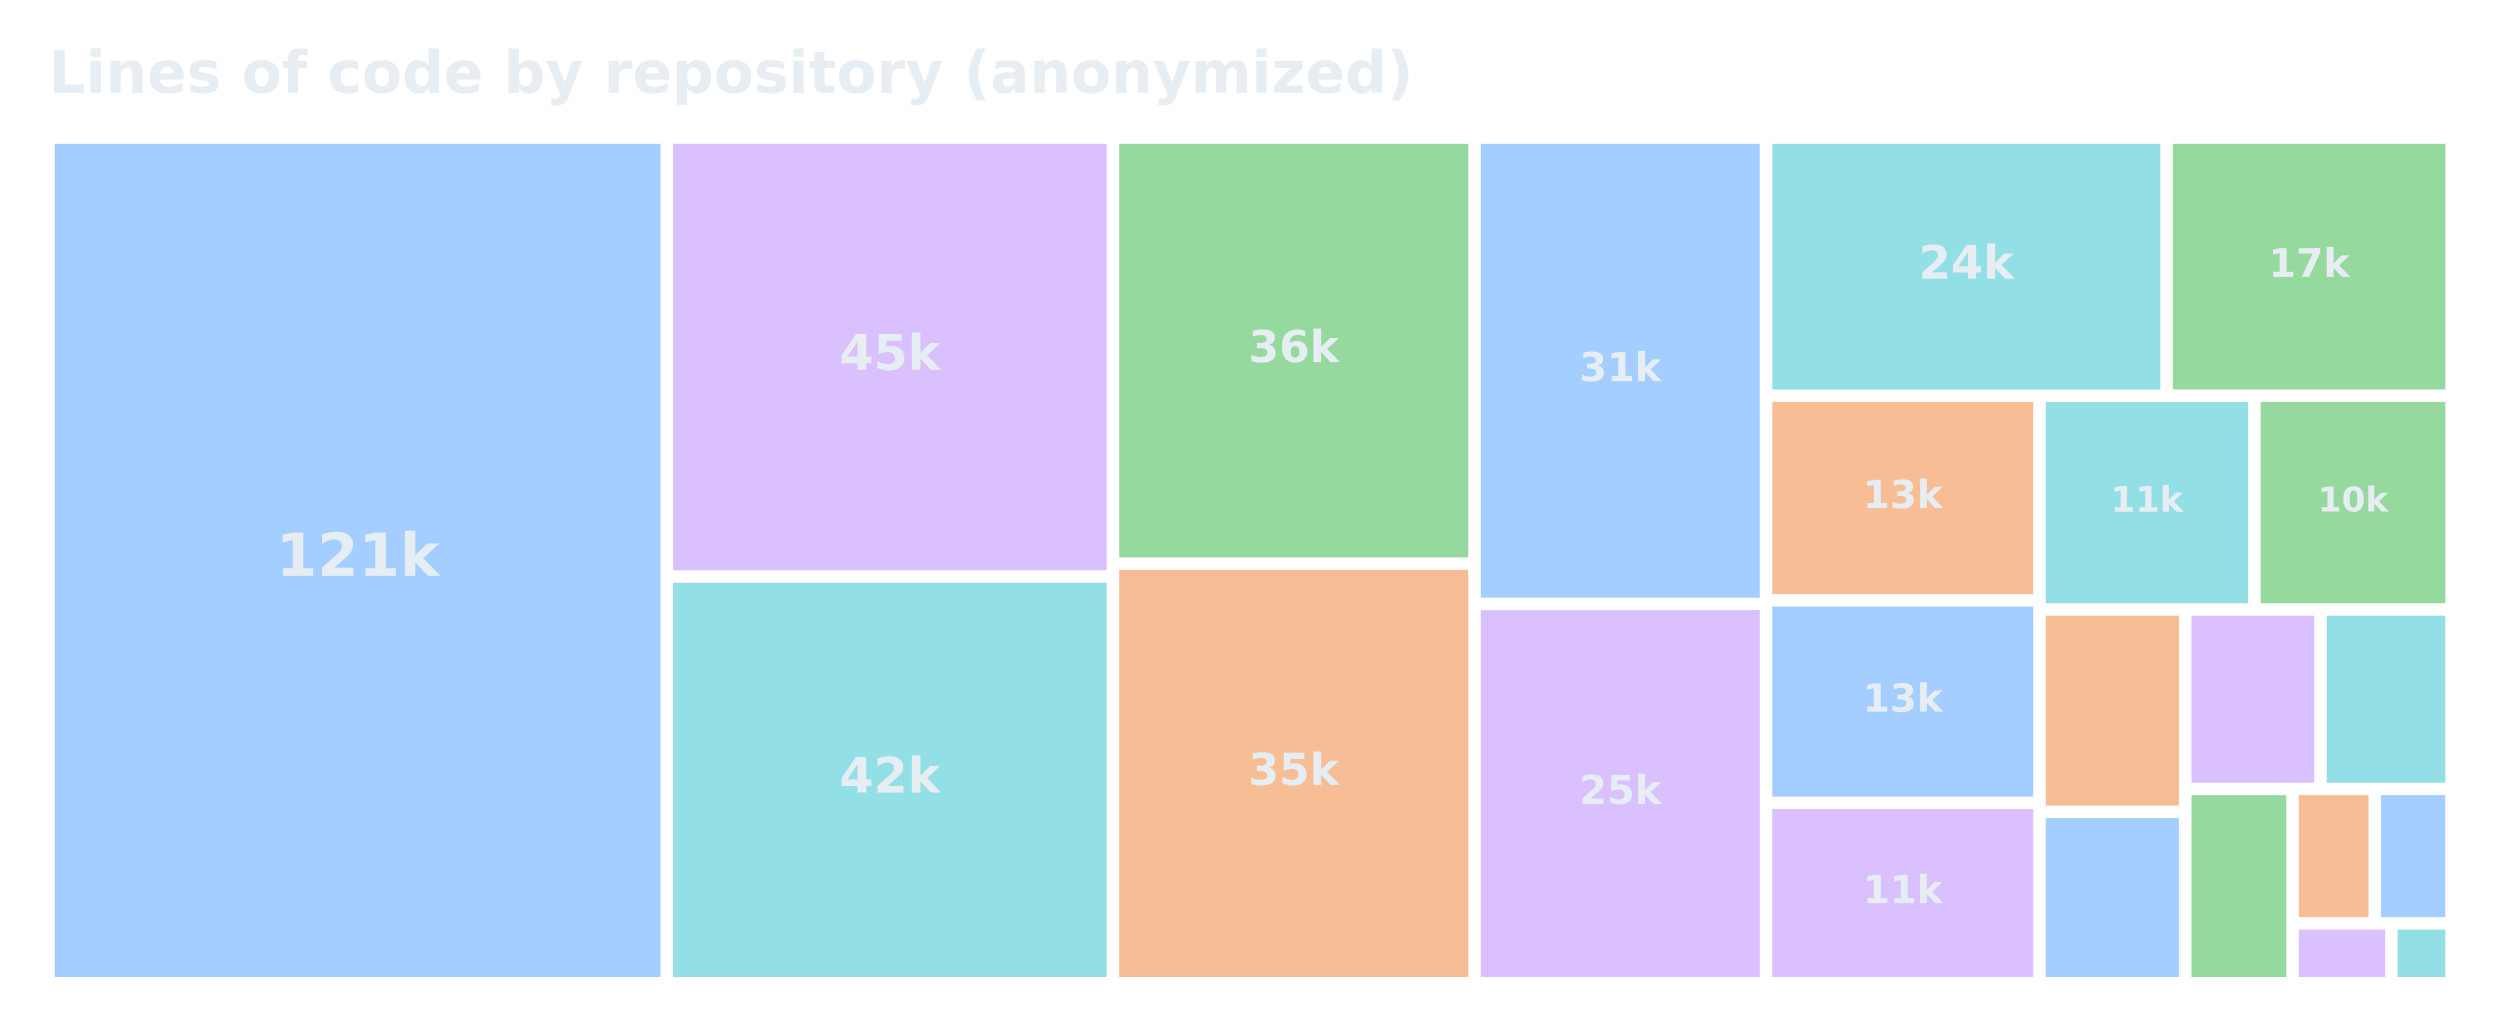
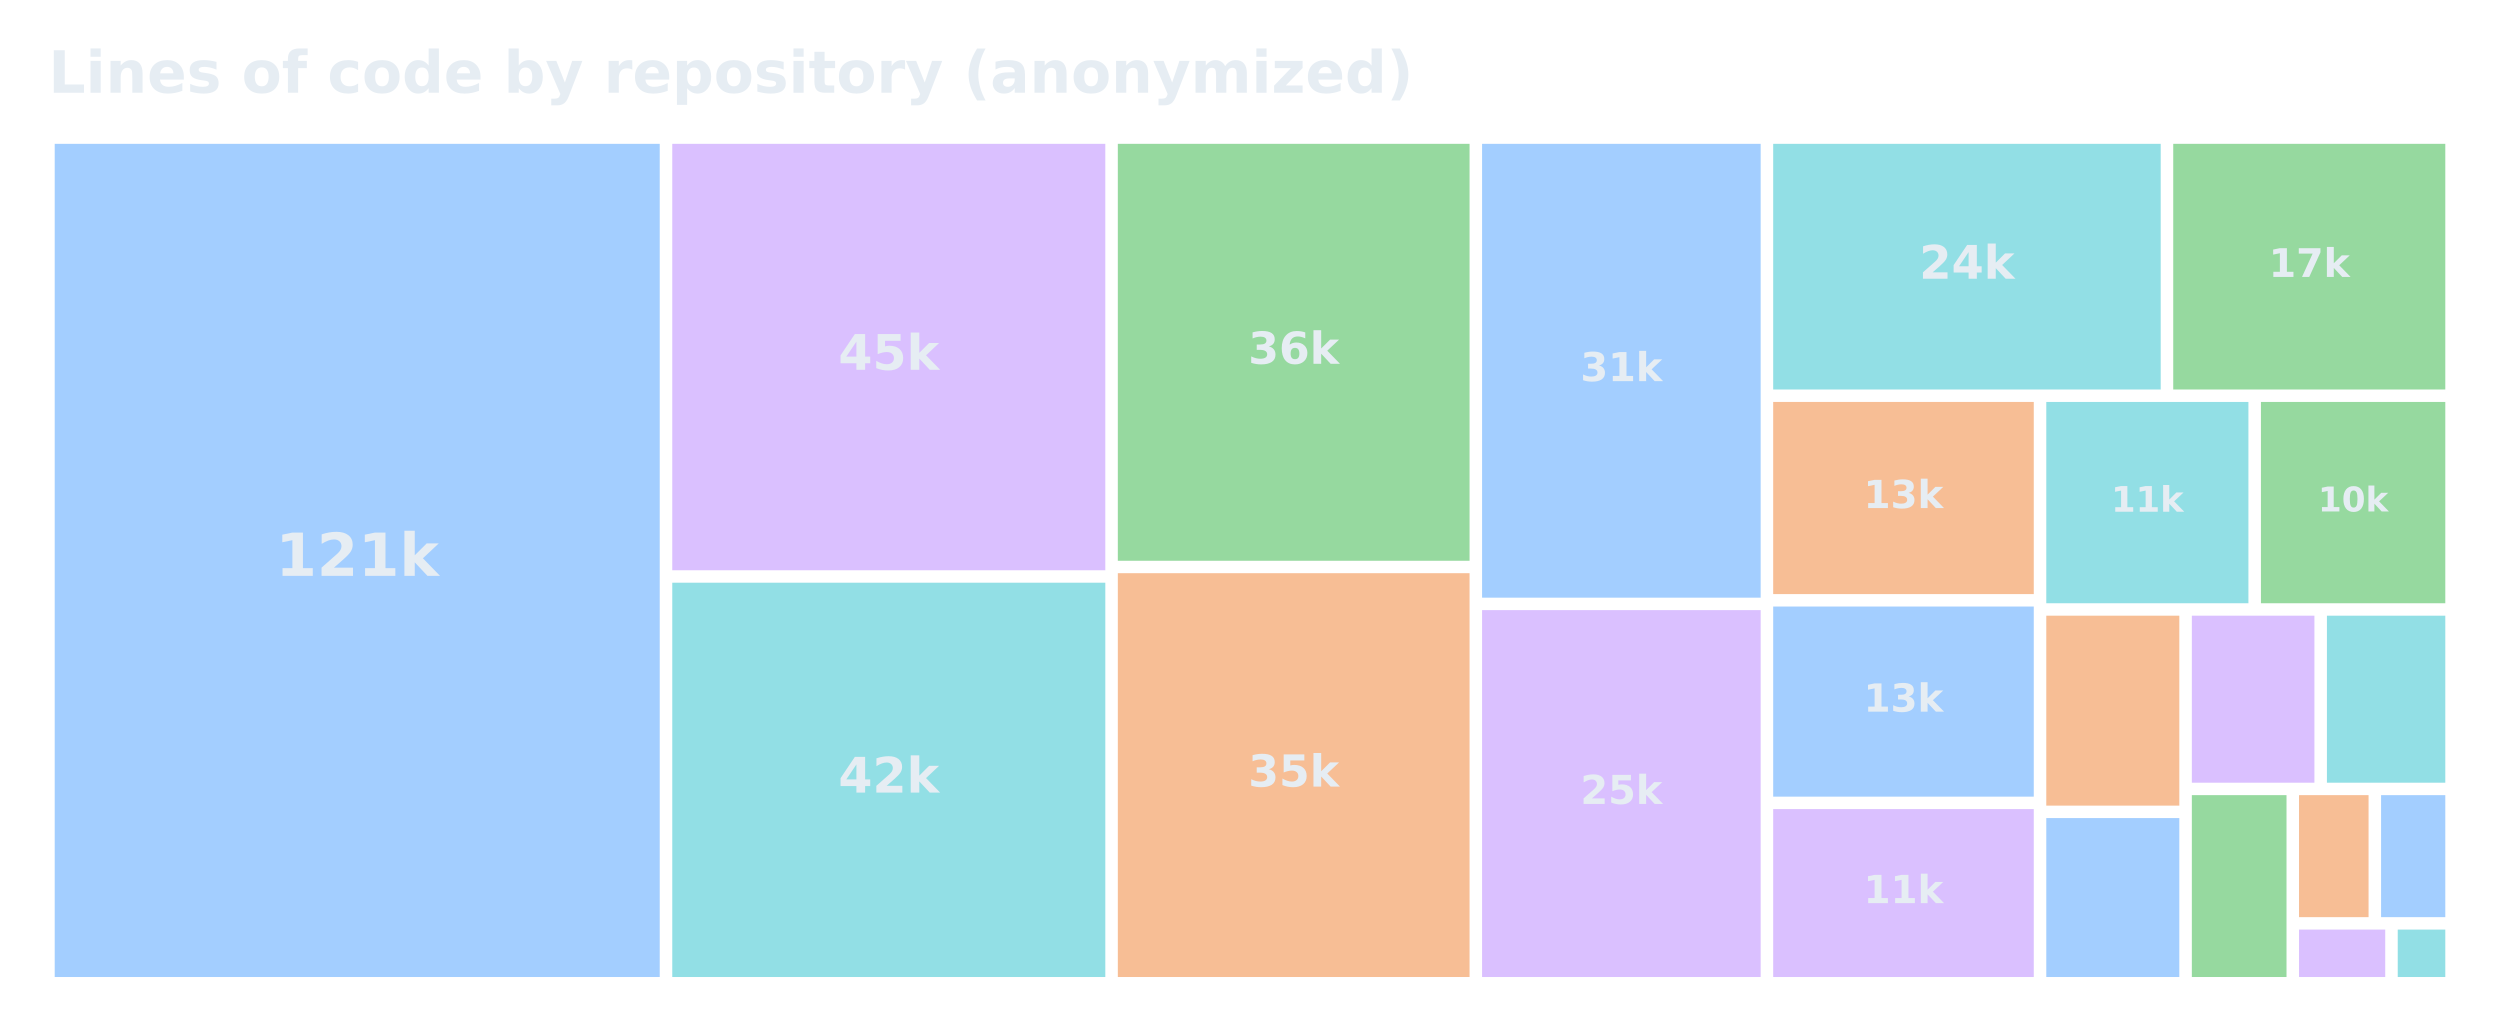
<svg xmlns="http://www.w3.org/2000/svg" xmlns:xlink="http://www.w3.org/1999/xlink" width="557.28pt" height="229.974pt" viewBox="0 0 557.28 229.974" version="1.1">
  <defs>
    <style type="text/css">*{stroke-linejoin: round; stroke-linecap: butt}</style>
  </defs>
  <g id="figure_1">
    <g id="patch_1">
      <path d="M 0 229.974  L 557.28 229.974  L 557.28 0  L 0 0  L 0 229.974  z " style="fill: none; opacity: 0" />
    </g>
    <g id="axes_1">
      <g id="patch_2">
-         <path d="M 12.195 32.064  L 147.247 32.064  L 147.247 217.788  L 12.195 217.788  z " clip-path="url(#p6dfb58a3eb)" style="fill: #58a6ff; opacity: 0.55" />
+         <path d="M 12.195 32.064  L 147.064 32.064  L 147.064 217.788  L 12.195 217.788  z " clip-path="url(#p9eb82a37b4)" style="fill: #58a6ff; opacity: 0.55" />
      </g>
      <g id="patch_3">
-         <path d="M 150.037 32.064  L 246.701 32.064  L 246.701 127.121  L 150.037 127.121  z " clip-path="url(#p6dfb58a3eb)" style="fill: #bc8cff; opacity: 0.55" />
+         <path d="M 149.854 32.064  L 246.386 32.064  L 246.386 127.121  L 149.854 127.121  z " clip-path="url(#p9eb82a37b4)" style="fill: #bc8cff; opacity: 0.55" />
      </g>
      <g id="patch_4">
-         <path d="M 150.037 129.893  L 246.701 129.893  L 246.701 217.788  L 150.037 217.788  z " clip-path="url(#p6dfb58a3eb)" style="fill: #39c5cf; opacity: 0.55" />
+         <path d="M 149.854 129.893  L 246.386 129.893  L 246.386 217.788  L 149.854 217.788  z " clip-path="url(#p9eb82a37b4)" style="fill: #39c5cf; opacity: 0.55" />
      </g>
      <g id="patch_5">
-         <path d="M 249.491 32.064  L 327.294 32.064  L 327.294 124.25  L 249.491 124.25  z " clip-path="url(#p6dfb58a3eb)" style="fill: #3fb950; opacity: 0.55" />
+         <path d="M 249.176 32.064  L 327.583 32.064  L 327.583 125  L 249.176 125  z " clip-path="url(#p9eb82a37b4)" style="fill: #3fb950; opacity: 0.55" />
      </g>
      <g id="patch_6">
-         <path d="M 249.491 127.022  L 327.294 127.022  L 327.294 217.788  L 249.491 217.788  z " clip-path="url(#p6dfb58a3eb)" style="fill: #f0883e; opacity: 0.55" />
+         <path d="M 249.176 127.772  L 327.583 127.772  L 327.583 217.788  L 249.176 217.788  z " clip-path="url(#p9eb82a37b4)" style="fill: #f0883e; opacity: 0.55" />
      </g>
      <g id="patch_7">
-         <path d="M 330.084 32.064  L 392.27 32.064  L 392.27 133.229  L 330.084 133.229  z " clip-path="url(#p6dfb58a3eb)" style="fill: #58a6ff; opacity: 0.55" />
+         <path d="M 330.373 32.064  L 392.473 32.064  L 392.473 133.229  L 330.373 133.229  z " clip-path="url(#p9eb82a37b4)" style="fill: #58a6ff; opacity: 0.55" />
      </g>
      <g id="patch_8">
-         <path d="M 330.084 136.001  L 392.27 136.001  L 392.27 217.788  L 330.084 217.788  z " clip-path="url(#p6dfb58a3eb)" style="fill: #bc8cff; opacity: 0.55" />
+         <path d="M 330.373 136.001  L 392.473 136.001  L 392.473 217.788  L 330.373 217.788  z " clip-path="url(#p9eb82a37b4)" style="fill: #bc8cff; opacity: 0.55" />
      </g>
      <g id="patch_9">
-         <path d="M 395.06 32.064  L 481.565 32.064  L 481.565 86.826  L 395.06 86.826  z " clip-path="url(#p6dfb58a3eb)" style="fill: #39c5cf; opacity: 0.55" />
+         <path d="M 395.263 32.064  L 481.649 32.064  L 481.649 86.826  L 395.263 86.826  z " clip-path="url(#p9eb82a37b4)" style="fill: #39c5cf; opacity: 0.55" />
      </g>
      <g id="patch_10">
-         <path d="M 484.355 32.064  L 545.085 32.064  L 545.085 86.826  L 484.355 86.826  z " clip-path="url(#p6dfb58a3eb)" style="fill: #3fb950; opacity: 0.55" />
+         <path d="M 484.439 32.064  L 545.085 32.064  L 545.085 86.826  L 484.439 86.826  z " clip-path="url(#p9eb82a37b4)" style="fill: #3fb950; opacity: 0.55" />
      </g>
      <g id="patch_11">
-         <path d="M 395.06 89.598  L 453.229 89.598  L 453.229 132.431  L 395.06 132.431  z " clip-path="url(#p6dfb58a3eb)" style="fill: #f0883e; opacity: 0.55" />
+         <path d="M 395.263 89.598  L 453.351 89.598  L 453.351 132.431  L 395.263 132.431  z " clip-path="url(#p9eb82a37b4)" style="fill: #f0883e; opacity: 0.55" />
      </g>
      <g id="patch_12">
-         <path d="M 395.06 135.203  L 453.229 135.203  L 453.229 177.583  L 395.06 177.583  z " clip-path="url(#p6dfb58a3eb)" style="fill: #58a6ff; opacity: 0.55" />
+         <path d="M 395.263 135.203  L 453.351 135.203  L 453.351 177.583  L 395.263 177.583  z " clip-path="url(#p9eb82a37b4)" style="fill: #58a6ff; opacity: 0.55" />
      </g>
      <g id="patch_13">
-         <path d="M 395.06 180.355  L 453.229 180.355  L 453.229 217.788  L 395.06 217.788  z " clip-path="url(#p6dfb58a3eb)" style="fill: #bc8cff; opacity: 0.55" />
+         <path d="M 395.263 180.355  L 453.351 180.355  L 453.351 217.788  L 395.263 217.788  z " clip-path="url(#p9eb82a37b4)" style="fill: #bc8cff; opacity: 0.55" />
      </g>
      <g id="patch_14">
-         <path d="M 456.019 89.598  L 501.143 89.598  L 501.143 134.472  L 456.019 134.472  z " clip-path="url(#p6dfb58a3eb)" style="fill: #39c5cf; opacity: 0.55" />
+         <path d="M 456.141 89.598  L 501.202 89.598  L 501.202 134.472  L 456.141 134.472  z " clip-path="url(#p9eb82a37b4)" style="fill: #39c5cf; opacity: 0.55" />
      </g>
      <g id="patch_15">
-         <path d="M 503.933 89.598  L 545.085 89.598  L 545.085 134.472  L 503.933 134.472  z " clip-path="url(#p6dfb58a3eb)" style="fill: #3fb950; opacity: 0.55" />
+         <path d="M 503.992 89.598  L 545.085 89.598  L 545.085 134.472  L 503.992 134.472  z " clip-path="url(#p9eb82a37b4)" style="fill: #3fb950; opacity: 0.55" />
      </g>
      <g id="patch_16">
-         <path d="M 456.019 137.244  L 485.719 137.244  L 485.719 179.584  L 456.019 179.584  z " clip-path="url(#p6dfb58a3eb)" style="fill: #f0883e; opacity: 0.55" />
+         <path d="M 456.141 137.244  L 485.798 137.244  L 485.798 179.584  L 456.141 179.584  z " clip-path="url(#p9eb82a37b4)" style="fill: #f0883e; opacity: 0.55" />
      </g>
      <g id="patch_17">
-         <path d="M 456.019 182.356  L 485.719 182.356  L 485.719 217.788  L 456.019 217.788  z " clip-path="url(#p6dfb58a3eb)" style="fill: #58a6ff; opacity: 0.55" />
+         <path d="M 456.141 182.356  L 485.798 182.356  L 485.798 217.788  L 456.141 217.788  z " clip-path="url(#p9eb82a37b4)" style="fill: #58a6ff; opacity: 0.55" />
      </g>
      <g id="patch_18">
-         <path d="M 488.509 137.244  L 515.871 137.244  L 515.871 174.474  L 488.509 174.474  z " clip-path="url(#p6dfb58a3eb)" style="fill: #bc8cff; opacity: 0.55" />
+         <path d="M 488.588 137.244  L 515.91 137.244  L 515.91 174.474  L 488.588 174.474  z " clip-path="url(#p9eb82a37b4)" style="fill: #bc8cff; opacity: 0.55" />
      </g>
      <g id="patch_19">
-         <path d="M 518.661 137.244  L 545.085 137.244  L 545.085 174.474  L 518.661 174.474  z " clip-path="url(#p6dfb58a3eb)" style="fill: #39c5cf; opacity: 0.55" />
+         <path d="M 518.7 137.244  L 545.085 137.244  L 545.085 174.474  L 518.7 174.474  z " clip-path="url(#p9eb82a37b4)" style="fill: #39c5cf; opacity: 0.55" />
      </g>
      <g id="patch_20">
-         <path d="M 488.509 177.246  L 509.644 177.246  L 509.644 217.788  L 488.509 217.788  z " clip-path="url(#p6dfb58a3eb)" style="fill: #3fb950; opacity: 0.55" />
+         <path d="M 488.588 177.246  L 509.691 177.246  L 509.691 217.788  L 488.588 217.788  z " clip-path="url(#p9eb82a37b4)" style="fill: #3fb950; opacity: 0.55" />
      </g>
      <g id="patch_21">
-         <path d="M 512.434 177.246  L 527.958 177.246  L 527.958 204.443  L 512.434 204.443  z " clip-path="url(#p6dfb58a3eb)" style="fill: #f0883e; opacity: 0.55" />
+         <path d="M 512.481 177.246  L 527.981 177.246  L 527.981 204.443  L 512.481 204.443  z " clip-path="url(#p9eb82a37b4)" style="fill: #f0883e; opacity: 0.55" />
      </g>
      <g id="patch_22">
-         <path d="M 530.748 177.246  L 545.085 177.246  L 545.085 204.443  L 530.748 204.443  z " clip-path="url(#p6dfb58a3eb)" style="fill: #58a6ff; opacity: 0.55" />
+         <path d="M 530.771 177.246  L 545.085 177.246  L 545.085 204.443  L 530.771 204.443  z " clip-path="url(#p9eb82a37b4)" style="fill: #58a6ff; opacity: 0.55" />
      </g>
      <g id="patch_23">
-         <path d="M 512.434 207.215  L 531.677 207.215  L 531.677 217.788  L 512.434 217.788  z " clip-path="url(#p6dfb58a3eb)" style="fill: #bc8cff; opacity: 0.55" />
+         <path d="M 512.481 207.215  L 531.695 207.215  L 531.695 217.788  L 512.481 217.788  z " clip-path="url(#p9eb82a37b4)" style="fill: #bc8cff; opacity: 0.55" />
      </g>
      <g id="patch_24">
-         <path d="M 534.467 207.215  L 545.085 207.215  L 545.085 217.788  L 534.467 217.788  z " clip-path="url(#p6dfb58a3eb)" style="fill: #39c5cf; opacity: 0.55" />
+         <path d="M 534.485 207.215  L 545.085 207.215  L 545.085 217.788  L 534.485 217.788  z " clip-path="url(#p9eb82a37b4)" style="fill: #39c5cf; opacity: 0.55" />
      </g>
      <g id="text_1">
-         <g style="fill: #e6edf3" transform="translate(61.5084 128.3643) scale(0.132343 -0.132343)">
+         <g style="fill: #e6edf3" transform="translate(61.43202 128.3615) scale(0.132234 -0.132234)">
          <defs>
            <path id="DejaVuSans-Bold-14" d="M 750 831  L 1813 831  L 1813 3847  L 722 3622  L 722 4441  L 1806 4666  L 2950 4666  L 2950 831  L 4013 831  L 4013 0  L 750 0  L 750 831  z " transform="scale(0.015625)" />
            <path id="DejaVuSans-Bold-15" d="M 1844 884  L 3897 884  L 3897 0  L 506 0  L 506 884  L 2209 2388  Q 2438 2594 2547 2791  Q 2656 2988 2656 3200  Q 2656 3528 2436 3728  Q 2216 3928 1850 3928  Q 1569 3928 1234 3808  Q 900 3688 519 3450  L 519 4475  Q 925 4609 1322 4679  Q 1719 4750 2100 4750  Q 2938 4750 3402 4381  Q 3866 4013 3866 3353  Q 3866 2972 3669 2642  Q 3472 2313 2841 1759  L 1844 884  z " transform="scale(0.015625)" />
            <path id="DejaVuSans-Bold-4e" d="M 538 4863  L 1656 4863  L 1656 2216  L 2944 3500  L 4244 3500  L 2534 1894  L 4378 0  L 3022 0  L 1656 1459  L 1656 0  L 538 0  L 538 4863  z " transform="scale(0.015625)" />
          </defs>
          <use xlink:href="#DejaVuSans-Bold-14" />
          <use xlink:href="#DejaVuSans-Bold-15" transform="translate(69.57812 0)" />
          <use xlink:href="#DejaVuSans-Bold-14" transform="translate(139.1562 0)" />
          <use xlink:href="#DejaVuSans-Bold-4e" transform="translate(208.7344 0)" />
        </g>
      </g>
      <g id="text_2">
-         <g style="fill: #e6edf3" transform="translate(187.1184 82.43492) scale(0.109411 -0.109411)">
+         <g style="fill: #e6edf3" transform="translate(186.8777 82.43287) scale(0.109332 -0.109332)">
          <defs>
            <path id="DejaVuSans-Bold-17" d="M 2356 3675  L 1038 1722  L 2356 1722  L 2356 3675  z M 2156 4666  L 3494 4666  L 3494 1722  L 4159 1722  L 4159 850  L 3494 850  L 3494 0  L 2356 0  L 2356 850  L 288 850  L 288 1881  L 2156 4666  z " transform="scale(0.015625)" />
            <path id="DejaVuSans-Bold-18" d="M 678 4666  L 3669 4666  L 3669 3781  L 1638 3781  L 1638 3059  Q 1775 3097 1914 3117  Q 2053 3138 2203 3138  Q 3056 3138 3531 2711  Q 4006 2284 4006 1522  Q 4006 766 3489 337  Q 2972 -91 2053 -91  Q 1656 -91 1267 -14  Q 878 63 494 219  L 494 1166  Q 875 947 1217 837  Q 1559 728 1863 728  Q 2300 728 2551 942  Q 2803 1156 2803 1522  Q 2803 1891 2551 2103  Q 2300 2316 1863 2316  Q 1603 2316 1309 2248  Q 1016 2181 678 2041  L 678 4666  z " transform="scale(0.015625)" />
          </defs>
          <use xlink:href="#DejaVuSans-Bold-17" />
          <use xlink:href="#DejaVuSans-Bold-18" transform="translate(69.57812 0)" />
          <use xlink:href="#DejaVuSans-Bold-4e" transform="translate(139.1562 0)" />
        </g>
      </g>
      <g id="text_3">
-         <g style="fill: #e6edf3" transform="translate(187.1184 176.6829) scale(0.109411 -0.109411)">
+         <g style="fill: #e6edf3" transform="translate(186.8777 176.6809) scale(0.109332 -0.109332)">
          <use xlink:href="#DejaVuSans-Bold-17" />
          <use xlink:href="#DejaVuSans-Bold-15" transform="translate(69.57812 0)" />
          <use xlink:href="#DejaVuSans-Bold-4e" transform="translate(139.1562 0)" />
        </g>
      </g>
      <g id="text_4">
-         <g style="fill: #e6edf3" transform="translate(278.3004 80.70688) scale(0.098144 -0.098144)">
+         <g style="fill: #e6edf3" transform="translate(278.2504 81.09097) scale(0.098505 -0.098505)">
          <defs>
            <path id="DejaVuSans-Bold-16" d="M 2981 2516  Q 3453 2394 3698 2092  Q 3944 1791 3944 1325  Q 3944 631 3412 270  Q 2881 -91 1863 -91  Q 1503 -91 1142 -33  Q 781 25 428 141  L 428 1069  Q 766 900 1098 814  Q 1431 728 1753 728  Q 2231 728 2486 893  Q 2741 1059 2741 1369  Q 2741 1688 2480 1852  Q 2219 2016 1709 2016  L 1228 2016  L 1228 2791  L 1734 2791  Q 2188 2791 2409 2933  Q 2631 3075 2631 3366  Q 2631 3634 2415 3781  Q 2200 3928 1806 3928  Q 1516 3928 1219 3862  Q 922 3797 628 3669  L 628 4550  Q 984 4650 1334 4700  Q 1684 4750 2022 4750  Q 2931 4750 3382 4451  Q 3834 4153 3834 3553  Q 3834 3144 3618 2883  Q 3403 2622 2981 2516  z " transform="scale(0.015625)" />
            <path id="DejaVuSans-Bold-19" d="M 2316 2303  Q 2000 2303 1842 2098  Q 1684 1894 1684 1484  Q 1684 1075 1842 870  Q 2000 666 2316 666  Q 2634 666 2792 870  Q 2950 1075 2950 1484  Q 2950 1894 2792 2098  Q 2634 2303 2316 2303  z M 3803 4544  L 3803 3681  Q 3506 3822 3243 3889  Q 2981 3956 2731 3956  Q 2194 3956 1894 3657  Q 1594 3359 1544 2772  Q 1750 2925 1990 3001  Q 2231 3078 2516 3078  Q 3231 3078 3670 2659  Q 4109 2241 4109 1563  Q 4109 813 3618 361  Q 3128 -91 2303 -91  Q 1394 -91 895 523  Q 397 1138 397 2266  Q 397 3422 980 4083  Q 1563 4744 2578 4744  Q 2900 4744 3203 4694  Q 3506 4644 3803 4544  z " transform="scale(0.015625)" />
          </defs>
          <use xlink:href="#DejaVuSans-Bold-16" />
          <use xlink:href="#DejaVuSans-Bold-19" transform="translate(69.57812 0)" />
          <use xlink:href="#DejaVuSans-Bold-4e" transform="translate(139.1562 0)" />
        </g>
      </g>
      <g id="text_5">
-         <g style="fill: #e6edf3" transform="translate(278.3004 174.9549) scale(0.098144 -0.098144)">
+         <g style="fill: #e6edf3" transform="translate(278.2504 175.339) scale(0.098505 -0.098505)">
          <use xlink:href="#DejaVuSans-Bold-16" />
          <use xlink:href="#DejaVuSans-Bold-18" transform="translate(69.57812 0)" />
          <use xlink:href="#DejaVuSans-Bold-4e" transform="translate(139.1562 0)" />
        </g>
      </g>
      <g id="text_6">
-         <g style="fill: #e6edf3" transform="translate(352.0446 84.95411) scale(0.088815 -0.088815)">
+         <g style="fill: #e6edf3" transform="translate(352.2956 84.95278) scale(0.088763 -0.088763)">
          <use xlink:href="#DejaVuSans-Bold-16" />
          <use xlink:href="#DejaVuSans-Bold-14" transform="translate(69.57812 0)" />
          <use xlink:href="#DejaVuSans-Bold-4e" transform="translate(139.1562 0)" />
        </g>
      </g>
      <g id="text_7">
-         <g style="fill: #e6edf3" transform="translate(352.0446 179.2021) scale(0.088815 -0.088815)">
+         <g style="fill: #e6edf3" transform="translate(352.2956 179.2008) scale(0.088763 -0.088763)">
          <use xlink:href="#DejaVuSans-Bold-15" />
          <use xlink:href="#DejaVuSans-Bold-18" transform="translate(69.57812 0)" />
          <use xlink:href="#DejaVuSans-Bold-4e" transform="translate(139.1562 0)" />
        </g>
      </g>
      <g id="text_8">
-         <g style="fill: #e6edf3" transform="translate(427.6861 62.13006) scale(0.103342 -0.103342)">
+         <g style="fill: #e6edf3" transform="translate(427.8369 62.12823) scale(0.103271 -0.103271)">
          <use xlink:href="#DejaVuSans-Bold-15" />
          <use xlink:href="#DejaVuSans-Bold-17" transform="translate(69.57812 0)" />
          <use xlink:href="#DejaVuSans-Bold-4e" transform="translate(139.1562 0)" />
        </g>
      </g>
      <g id="text_9">
-         <g style="fill: #e6edf3" transform="translate(505.6767 61.73004) scale(0.087945 -0.087945)">
+         <g style="fill: #e6edf3" transform="translate(505.724 61.72874) scale(0.087895 -0.087895)">
          <defs>
            <path id="DejaVuSans-Bold-1a" d="M 428 4666  L 3944 4666  L 3944 3988  L 2125 0  L 953 0  L 2675 3781  L 428 3781  L 428 4666  z " transform="scale(0.015625)" />
          </defs>
          <use xlink:href="#DejaVuSans-Bold-14" />
          <use xlink:href="#DejaVuSans-Bold-1a" transform="translate(69.57812 0)" />
          <use xlink:href="#DejaVuSans-Bold-4e" transform="translate(139.1562 0)" />
        </g>
      </g>
      <g id="text_10">
-         <g style="fill: #e6edf3" transform="translate(415.2589 113.2599) scale(0.086415 -0.086415)">
+         <g style="fill: #e6edf3" transform="translate(415.4261 113.2586) scale(0.086367 -0.086367)">
          <use xlink:href="#DejaVuSans-Bold-14" />
          <use xlink:href="#DejaVuSans-Bold-16" transform="translate(69.57812 0)" />
          <use xlink:href="#DejaVuSans-Bold-4e" transform="translate(139.1562 0)" />
        </g>
      </g>
      <g id="text_11">
-         <g style="fill: #e6edf3" transform="translate(415.2589 158.6383) scale(0.086415 -0.086415)">
+         <g style="fill: #e6edf3" transform="translate(415.4261 158.637) scale(0.086367 -0.086367)">
          <use xlink:href="#DejaVuSans-Bold-14" />
          <use xlink:href="#DejaVuSans-Bold-16" transform="translate(69.57812 0)" />
          <use xlink:href="#DejaVuSans-Bold-4e" transform="translate(139.1562 0)" />
        </g>
      </g>
      <g id="text_12">
-         <g style="fill: #e6edf3" transform="translate(415.2589 201.3167) scale(0.086415 -0.086415)">
+         <g style="fill: #e6edf3" transform="translate(415.4261 201.3155) scale(0.086367 -0.086367)">
          <use xlink:href="#DejaVuSans-Bold-14" />
          <use xlink:href="#DejaVuSans-Bold-14" transform="translate(69.57812 0)" />
          <use xlink:href="#DejaVuSans-Bold-4e" transform="translate(139.1562 0)" />
        </g>
      </g>
      <g id="text_13">
-         <g style="fill: #e6edf3" transform="translate(470.4967 114.078) scale(0.078623 -0.078623)">
+         <g style="fill: #e6edf3" transform="translate(470.5907 114.077) scale(0.078585 -0.078585)">
          <use xlink:href="#DejaVuSans-Bold-14" />
          <use xlink:href="#DejaVuSans-Bold-14" transform="translate(69.57812 0)" />
          <use xlink:href="#DejaVuSans-Bold-4e" transform="translate(139.1562 0)" />
        </g>
      </g>
      <g id="text_14">
-         <g style="fill: #e6edf3" transform="translate(516.6686 114.0163) scale(0.076249 -0.076249)">
+         <g style="fill: #e6edf3" transform="translate(516.7013 114.0154) scale(0.076215 -0.076215)">
          <defs>
            <path id="DejaVuSans-Bold-13" d="M 2944 2338  Q 2944 3213 2780 3570  Q 2616 3928 2228 3928  Q 1841 3928 1675 3570  Q 1509 3213 1509 2338  Q 1509 1453 1675 1090  Q 1841 728 2228 728  Q 2613 728 2778 1090  Q 2944 1453 2944 2338  z M 4147 2328  Q 4147 1169 3647 539  Q 3147 -91 2228 -91  Q 1306 -91 806 539  Q 306 1169 306 2328  Q 306 3491 806 4120  Q 1306 4750 2228 4750  Q 3147 4750 3647 4120  Q 4147 3491 4147 2328  z " transform="scale(0.015625)" />
          </defs>
          <use xlink:href="#DejaVuSans-Bold-14" />
          <use xlink:href="#DejaVuSans-Bold-13" transform="translate(69.57812 0)" />
          <use xlink:href="#DejaVuSans-Bold-4e" transform="translate(139.1562 0)" />
        </g>
      </g>
      <g id="text_15">
        <g style="fill: #e6edf3" transform="translate(10.8 20.67797) scale(0.13 -0.13)">
          <defs>
            <path id="DejaVuSans-Bold-2f" d="M 588 4666  L 1791 4666  L 1791 909  L 3903 909  L 3903 0  L 588 0  L 588 4666  z " transform="scale(0.015625)" />
            <path id="DejaVuSans-Bold-4c" d="M 538 3500  L 1656 3500  L 1656 0  L 538 0  L 538 3500  z M 538 4863  L 1656 4863  L 1656 3950  L 538 3950  L 538 4863  z " transform="scale(0.015625)" />
            <path id="DejaVuSans-Bold-51" d="M 4056 2131  L 4056 0  L 2931 0  L 2931 347  L 2931 1631  Q 2931 2084 2911 2256  Q 2891 2428 2841 2509  Q 2775 2619 2662 2680  Q 2550 2741 2406 2741  Q 2056 2741 1856 2470  Q 1656 2200 1656 1722  L 1656 0  L 538 0  L 538 3500  L 1656 3500  L 1656 2988  Q 1909 3294 2193 3439  Q 2478 3584 2822 3584  Q 3428 3584 3742 3212  Q 4056 2841 4056 2131  z " transform="scale(0.015625)" />
            <path id="DejaVuSans-Bold-48" d="M 4031 1759  L 4031 1441  L 1416 1441  Q 1456 1047 1700 850  Q 1944 653 2381 653  Q 2734 653 3104 758  Q 3475 863 3866 1075  L 3866 213  Q 3469 63 3072 -14  Q 2675 -91 2278 -91  Q 1328 -91 801 392  Q 275 875 275 1747  Q 275 2603 792 3093  Q 1309 3584 2216 3584  Q 3041 3584 3536 3087  Q 4031 2591 4031 1759  z M 2881 2131  Q 2881 2450 2695 2645  Q 2509 2841 2209 2841  Q 1884 2841 1681 2658  Q 1478 2475 1428 2131  L 2881 2131  z " transform="scale(0.015625)" />
            <path id="DejaVuSans-Bold-56" d="M 3272 3391  L 3272 2541  Q 2913 2691 2578 2766  Q 2244 2841 1947 2841  Q 1628 2841 1473 2761  Q 1319 2681 1319 2516  Q 1319 2381 1436 2309  Q 1553 2238 1856 2203  L 2053 2175  Q 2913 2066 3209 1816  Q 3506 1566 3506 1031  Q 3506 472 3093 190  Q 2681 -91 1863 -91  Q 1516 -91 1145 -36  Q 775 19 384 128  L 384 978  Q 719 816 1070 734  Q 1422 653 1784 653  Q 2113 653 2278 743  Q 2444 834 2444 1013  Q 2444 1163 2330 1236  Q 2216 1309 1875 1350  L 1678 1375  Q 931 1469 631 1722  Q 331 1975 331 2491  Q 331 3047 712 3315  Q 1094 3584 1881 3584  Q 2191 3584 2531 3537  Q 2872 3491 3272 3391  z " transform="scale(0.015625)" />
            <path id="DejaVuSans-Bold-3" transform="scale(0.015625)" />
            <path id="DejaVuSans-Bold-52" d="M 2203 2784  Q 1831 2784 1636 2517  Q 1441 2250 1441 1747  Q 1441 1244 1636 976  Q 1831 709 2203 709  Q 2569 709 2762 976  Q 2956 1244 2956 1747  Q 2956 2250 2762 2517  Q 2569 2784 2203 2784  z M 2203 3584  Q 3106 3584 3614 3096  Q 4122 2609 4122 1747  Q 4122 884 3614 396  Q 3106 -91 2203 -91  Q 1297 -91 786 396  Q 275 884 275 1747  Q 275 2609 786 3096  Q 1297 3584 2203 3584  z " transform="scale(0.015625)" />
            <path id="DejaVuSans-Bold-49" d="M 2841 4863  L 2841 4128  L 2222 4128  Q 1984 4128 1890 4042  Q 1797 3956 1797 3744  L 1797 3500  L 2753 3500  L 2753 2700  L 1797 2700  L 1797 0  L 678 0  L 678 2700  L 122 2700  L 122 3500  L 678 3500  L 678 3744  Q 678 4316 997 4589  Q 1316 4863 1984 4863  L 2841 4863  z " transform="scale(0.015625)" />
            <path id="DejaVuSans-Bold-46" d="M 3366 3391  L 3366 2478  Q 3138 2634 2908 2709  Q 2678 2784 2431 2784  Q 1963 2784 1702 2511  Q 1441 2238 1441 1747  Q 1441 1256 1702 982  Q 1963 709 2431 709  Q 2694 709 2930 787  Q 3166 866 3366 1019  L 3366 103  Q 3103 6 2833 -42  Q 2563 -91 2291 -91  Q 1344 -91 809 395  Q 275 881 275 1747  Q 275 2613 809 3098  Q 1344 3584 2291 3584  Q 2566 3584 2833 3536  Q 3100 3488 3366 3391  z " transform="scale(0.015625)" />
            <path id="DejaVuSans-Bold-47" d="M 2919 2988  L 2919 4863  L 4044 4863  L 4044 0  L 2919 0  L 2919 506  Q 2688 197 2409 53  Q 2131 -91 1766 -91  Q 1119 -91 703 423  Q 288 938 288 1747  Q 288 2556 703 3070  Q 1119 3584 1766 3584  Q 2128 3584 2408 3439  Q 2688 3294 2919 2988  z M 2181 722  Q 2541 722 2730 984  Q 2919 1247 2919 1747  Q 2919 2247 2730 2509  Q 2541 2772 2181 2772  Q 1825 2772 1636 2509  Q 1447 2247 1447 1747  Q 1447 1247 1636 984  Q 1825 722 2181 722  z " transform="scale(0.015625)" />
            <path id="DejaVuSans-Bold-45" d="M 2400 722  Q 2759 722 2948 984  Q 3138 1247 3138 1747  Q 3138 2247 2948 2509  Q 2759 2772 2400 2772  Q 2041 2772 1848 2508  Q 1656 2244 1656 1747  Q 1656 1250 1848 986  Q 2041 722 2400 722  z M 1656 2988  Q 1888 3294 2169 3439  Q 2450 3584 2816 3584  Q 3463 3584 3878 3070  Q 4294 2556 4294 1747  Q 4294 938 3878 423  Q 3463 -91 2816 -91  Q 2450 -91 2169 54  Q 1888 200 1656 506  L 1656 0  L 538 0  L 538 4863  L 1656 4863  L 1656 2988  z " transform="scale(0.015625)" />
            <path id="DejaVuSans-Bold-5c" d="M 78 3500  L 1197 3500  L 2138 1125  L 2938 3500  L 4056 3500  L 2584 -331  Q 2363 -916 2067 -1148  Q 1772 -1381 1288 -1381  L 641 -1381  L 641 -647  L 991 -647  Q 1275 -647 1404 -556  Q 1534 -466 1606 -231  L 1638 -134  L 78 3500  z " transform="scale(0.015625)" />
            <path id="DejaVuSans-Bold-55" d="M 3138 2547  Q 2991 2616 2845 2648  Q 2700 2681 2553 2681  Q 2122 2681 1889 2404  Q 1656 2128 1656 1613  L 1656 0  L 538 0  L 538 3500  L 1656 3500  L 1656 2925  Q 1872 3269 2151 3426  Q 2431 3584 2822 3584  Q 2878 3584 2943 3579  Q 3009 3575 3134 3559  L 3138 2547  z " transform="scale(0.015625)" />
            <path id="DejaVuSans-Bold-53" d="M 1656 506  L 1656 -1331  L 538 -1331  L 538 3500  L 1656 3500  L 1656 2988  Q 1888 3294 2169 3439  Q 2450 3584 2816 3584  Q 3463 3584 3878 3070  Q 4294 2556 4294 1747  Q 4294 938 3878 423  Q 3463 -91 2816 -91  Q 2450 -91 2169 54  Q 1888 200 1656 506  z M 2400 2772  Q 2041 2772 1848 2508  Q 1656 2244 1656 1747  Q 1656 1250 1848 986  Q 2041 722 2400 722  Q 2759 722 2948 984  Q 3138 1247 3138 1747  Q 3138 2247 2948 2509  Q 2759 2772 2400 2772  z " transform="scale(0.015625)" />
            <path id="DejaVuSans-Bold-57" d="M 1759 4494  L 1759 3500  L 2913 3500  L 2913 2700  L 1759 2700  L 1759 1216  Q 1759 972 1856 886  Q 1953 800 2241 800  L 2816 800  L 2816 0  L 1856 0  Q 1194 0 917 276  Q 641 553 641 1216  L 641 2700  L 84 2700  L 84 3500  L 641 3500  L 641 4494  L 1759 4494  z " transform="scale(0.015625)" />
            <path id="DejaVuSans-Bold-b" d="M 2413 -844  L 1484 -844  Q 1006 -72 778 623  Q 550 1319 550 2003  Q 550 2688 779 3389  Q 1009 4091 1484 4856  L 2413 4856  Q 2013 4116 1813 3408  Q 1613 2700 1613 2009  Q 1613 1319 1811 609  Q 2009 -100 2413 -844  z " transform="scale(0.015625)" />
            <path id="DejaVuSans-Bold-44" d="M 2106 1575  Q 1756 1575 1579 1456  Q 1403 1338 1403 1106  Q 1403 894 1545 773  Q 1688 653 1941 653  Q 2256 653 2472 879  Q 2688 1106 2688 1447  L 2688 1575  L 2106 1575  z M 3816 1997  L 3816 0  L 2688 0  L 2688 519  Q 2463 200 2181 54  Q 1900 -91 1497 -91  Q 953 -91 614 226  Q 275 544 275 1050  Q 275 1666 698 1953  Q 1122 2241 2028 2241  L 2688 2241  L 2688 2328  Q 2688 2594 2478 2717  Q 2269 2841 1825 2841  Q 1466 2841 1156 2769  Q 847 2697 581 2553  L 581 3406  Q 941 3494 1303 3539  Q 1666 3584 2028 3584  Q 2975 3584 3395 3211  Q 3816 2838 3816 1997  z " transform="scale(0.015625)" />
            <path id="DejaVuSans-Bold-50" d="M 3781 2919  Q 3994 3244 4286 3414  Q 4578 3584 4928 3584  Q 5531 3584 5847 3212  Q 6163 2841 6163 2131  L 6163 0  L 5038 0  L 5038 1825  Q 5041 1866 5042 1909  Q 5044 1953 5044 2034  Q 5044 2406 4934 2573  Q 4825 2741 4581 2741  Q 4263 2741 4089 2478  Q 3916 2216 3909 1719  L 3909 0  L 2784 0  L 2784 1825  Q 2784 2406 2684 2573  Q 2584 2741 2328 2741  Q 2006 2741 1831 2477  Q 1656 2213 1656 1722  L 1656 0  L 531 0  L 531 3500  L 1656 3500  L 1656 2988  Q 1863 3284 2130 3434  Q 2397 3584 2719 3584  Q 3081 3584 3359 3409  Q 3638 3234 3781 2919  z " transform="scale(0.015625)" />
            <path id="DejaVuSans-Bold-5d" d="M 366 3500  L 3419 3500  L 3419 2719  L 1575 800  L 3419 800  L 3419 0  L 288 0  L 288 781  L 2131 2700  L 366 2700  L 366 3500  z " transform="scale(0.015625)" />
            <path id="DejaVuSans-Bold-c" d="M 513 -844  Q 913 -100 1113 609  Q 1313 1319 1313 2009  Q 1313 2700 1113 3408  Q 913 4116 513 4856  L 1441 4856  Q 1916 4091 2145 3389  Q 2375 2688 2375 2003  Q 2375 1319 2147 623  Q 1919 -72 1441 -844  L 513 -844  z " transform="scale(0.015625)" />
          </defs>
          <use xlink:href="#DejaVuSans-Bold-2f" />
          <use xlink:href="#DejaVuSans-Bold-4c" transform="translate(63.71875 0)" />
          <use xlink:href="#DejaVuSans-Bold-51" transform="translate(98 0)" />
          <use xlink:href="#DejaVuSans-Bold-48" transform="translate(169.1875 0)" />
          <use xlink:href="#DejaVuSans-Bold-56" transform="translate(237.0156 0)" />
          <use xlink:href="#DejaVuSans-Bold-3" transform="translate(296.5312 0)" />
          <use xlink:href="#DejaVuSans-Bold-52" transform="translate(331.3438 0)" />
          <use xlink:href="#DejaVuSans-Bold-49" transform="translate(400.0469 0)" />
          <use xlink:href="#DejaVuSans-Bold-3" transform="translate(443.5469 0)" />
          <use xlink:href="#DejaVuSans-Bold-46" transform="translate(478.3594 0)" />
          <use xlink:href="#DejaVuSans-Bold-52" transform="translate(537.6406 0)" />
          <use xlink:href="#DejaVuSans-Bold-47" transform="translate(606.3438 0)" />
          <use xlink:href="#DejaVuSans-Bold-48" transform="translate(677.9219 0)" />
          <use xlink:href="#DejaVuSans-Bold-3" transform="translate(745.75 0)" />
          <use xlink:href="#DejaVuSans-Bold-45" transform="translate(780.5625 0)" />
          <use xlink:href="#DejaVuSans-Bold-5c" transform="translate(852.1406 0)" />
          <use xlink:href="#DejaVuSans-Bold-3" transform="translate(917.3281 0)" />
          <use xlink:href="#DejaVuSans-Bold-55" transform="translate(952.1406 0)" />
          <use xlink:href="#DejaVuSans-Bold-48" transform="translate(1001.453 0)" />
          <use xlink:href="#DejaVuSans-Bold-53" transform="translate(1069.281 0)" />
          <use xlink:href="#DejaVuSans-Bold-52" transform="translate(1140.859 0)" />
          <use xlink:href="#DejaVuSans-Bold-56" transform="translate(1209.562 0)" />
          <use xlink:href="#DejaVuSans-Bold-4c" transform="translate(1269.078 0)" />
          <use xlink:href="#DejaVuSans-Bold-57" transform="translate(1303.359 0)" />
          <use xlink:href="#DejaVuSans-Bold-52" transform="translate(1351.156 0)" />
          <use xlink:href="#DejaVuSans-Bold-55" transform="translate(1419.859 0)" />
          <use xlink:href="#DejaVuSans-Bold-5c" transform="translate(1469.172 0)" />
          <use xlink:href="#DejaVuSans-Bold-3" transform="translate(1534.359 0)" />
          <use xlink:href="#DejaVuSans-Bold-b" transform="translate(1569.172 0)" />
          <use xlink:href="#DejaVuSans-Bold-44" transform="translate(1614.875 0)" />
          <use xlink:href="#DejaVuSans-Bold-51" transform="translate(1682.359 0)" />
          <use xlink:href="#DejaVuSans-Bold-52" transform="translate(1753.547 0)" />
          <use xlink:href="#DejaVuSans-Bold-51" transform="translate(1822.25 0)" />
          <use xlink:href="#DejaVuSans-Bold-5c" transform="translate(1893.438 0)" />
          <use xlink:href="#DejaVuSans-Bold-50" transform="translate(1958.625 0)" />
          <use xlink:href="#DejaVuSans-Bold-4c" transform="translate(2062.828 0)" />
          <use xlink:href="#DejaVuSans-Bold-5d" transform="translate(2097.109 0)" />
          <use xlink:href="#DejaVuSans-Bold-48" transform="translate(2155.312 0)" />
          <use xlink:href="#DejaVuSans-Bold-47" transform="translate(2223.141 0)" />
          <use xlink:href="#DejaVuSans-Bold-c" transform="translate(2294.719 0)" />
        </g>
      </g>
    </g>
  </g>
  <defs>
-     <clipPath id="p6dfb58a3eb">
+     <clipPath id="p9eb82a37b4">
      <rect x="10.8" y="30.678" width="535.68" height="188.496" />
    </clipPath>
  </defs>
</svg>
